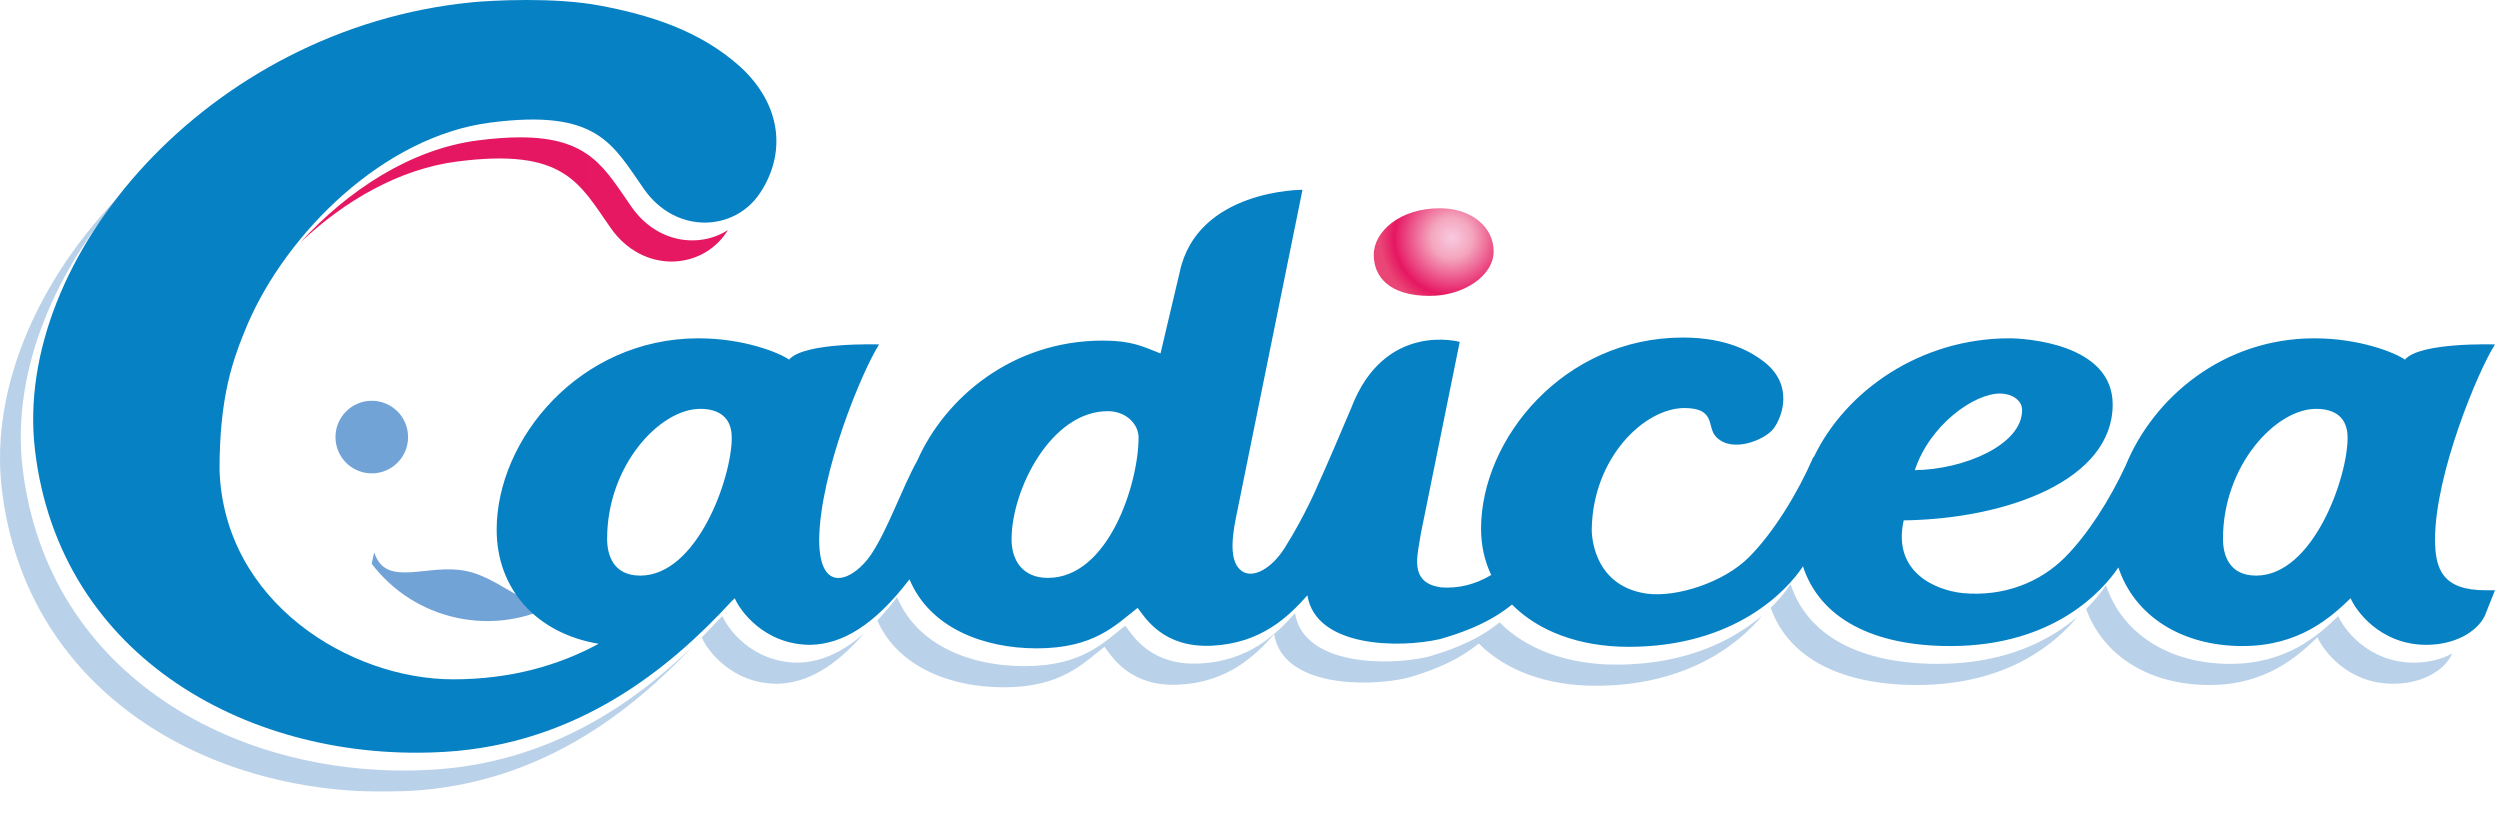
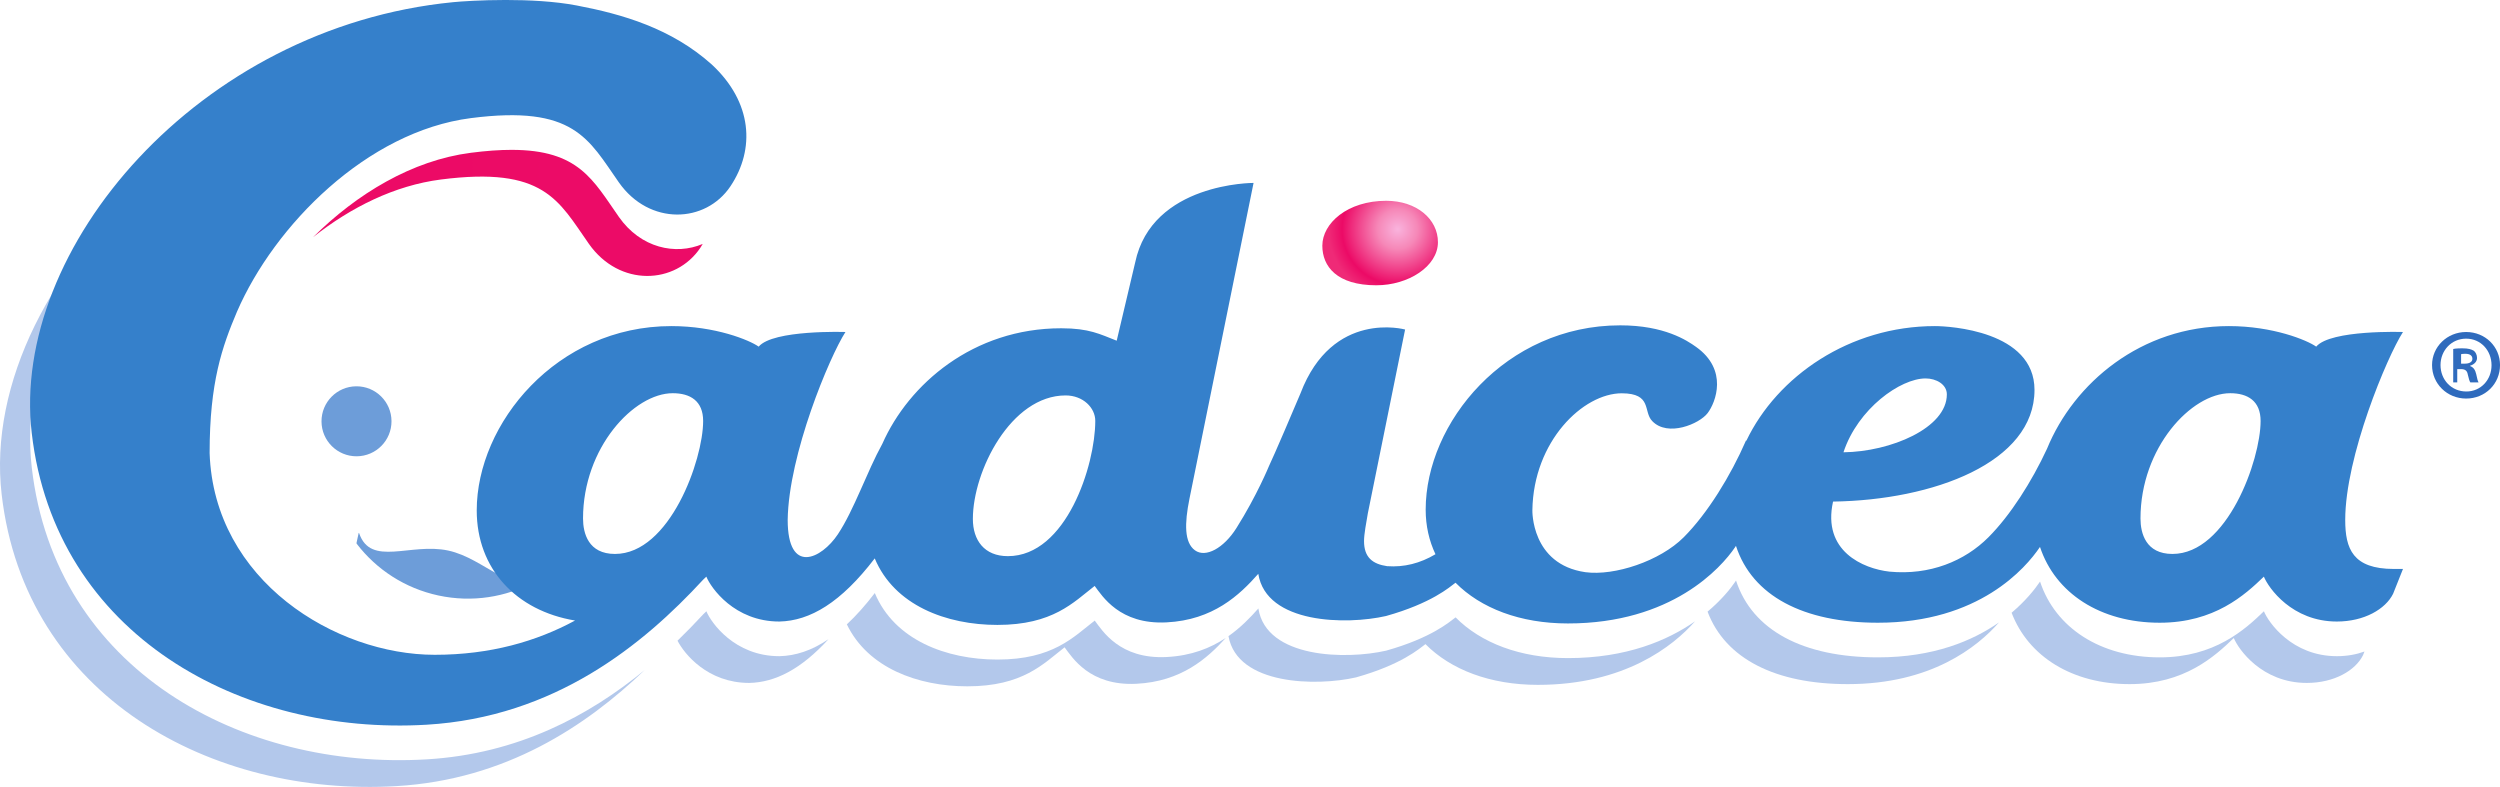
- <svg xmlns="http://www.w3.org/2000/svg" id="svg3004" xml:space="preserve" height="100%" width="100%" version="1.1" viewBox="0 0 400 130">
-   <defs id="defs3008">
-     <linearGradient id="linearGradient3026" gradientUnits="userSpaceOnUse" gradientTransform="matrix(54.71045,0,0,-54.71045,38.47119,75.80566)">
-       <stop id="stop3028" stop-color="#e61762" offset="0" />
-       <stop id="stop3030" stop-color="#f8cae0" offset="0.59" />
-       <stop id="stop3032" stop-color="#e61762" offset="0.802" />
-       <stop id="stop3034" stop-color="#e94675" offset="1" />
+ <svg xmlns="http://www.w3.org/2000/svg" id="svg2" xml:space="preserve" viewBox="0 0 232.39 73.15" version="1.1">
+   <defs id="defs6">
+     <clipPath id="clipPath16" clipPathUnits="userSpaceOnUse">
+       <path id="path18" d="m0,595.28,841.89,0v-595.28h-841.89v595.28z" />
+     </clipPath>
+     <linearGradient id="linearGradient64" gradientUnits="userSpaceOnUse" gradientTransform="matrix(-2.3e-6,53.0829,53.0829,2.3e-6,378.1763,304.8384)">
+       <stop id="stop66" stop-color="#3580cb" offset="0" />
+       <stop id="stop68" stop-color="#2251aa" offset="1" />
    </linearGradient>
-     <clipPath id="clipPath3042" clipPathUnits="userSpaceOnUse">
-       <path id="path3044" d="m0,101.33,319.36,0v-101.33h-319.36v101.33z" />
+     <linearGradient id="linearGradient84" gradientUnits="userSpaceOnUse" gradientTransform="matrix(28.97168,0,0,-28.97168,310.9868,342.4399)">
+       <stop id="stop86" stop-color="#ec0a66" offset="0" />
+       <stop id="stop88" stop-color="#f9b3dd" offset="0.59" />
+       <stop id="stop90" stop-color="#ec0a66" offset="0.802" />
+       <stop id="stop92" stop-color="#ef2a77" offset="1" />
+     </linearGradient>
+     <radialGradient id="radialGradient108" gradientUnits="userSpaceOnUse" cy="0" cx="0" gradientTransform="matrix(-3.910093,-3.351509,-3.351509,3.910093,391.6377,341.2295)" r="1">
+       <stop id="stop110" stop-color="#f9b3dd" offset="0" />
+       <stop id="stop112" stop-color="#f688b8" offset="0.286" />
+       <stop id="stop114" stop-color="#ec0a66" offset="0.802" />
+       <stop id="stop116" stop-color="#ef2a77" offset="1" />
+     </radialGradient>
+     <clipPath id="clipPath124" clipPathUnits="userSpaceOnUse">
+       <path id="path126" d="m0,595.28,841.89,0v-595.28h-841.89v595.28z" />
    </clipPath>
-     <linearGradient id="linearGradient3066" gradientUnits="userSpaceOnUse" gradientTransform="matrix(-4.1e-6,94.79142,94.79142,4.1e-6,161.8008,5.916992)">
-       <stop id="stop3068" stop-color="#0581c4" offset="0" />
-       <stop id="stop3070" stop-color="#1a4f9c" offset="1" />
-     </linearGradient>
-     <radialGradient id="radialGradient3086" gradientUnits="userSpaceOnUse" cy="0" cx="0" gradientTransform="matrix(-6.982608,-5.985094,-5.985094,6.982608,185.8389,70.90137)" r="1">
-       <stop id="stop3088" stop-color="#f8cae0" offset="0" />
-       <stop id="stop3090" stop-color="#f4a6be" offset="0.286" />
-       <stop id="stop3092" stop-color="#e61762" offset="0.802" />
-       <stop id="stop3094" stop-color="#e94675" offset="1" />
-     </radialGradient>
-     <clipPath id="clipPath3102" clipPathUnits="userSpaceOnUse">
-       <path id="path3104" d="m0,101.33,319.36,0v-101.33h-319.36v101.33z" />
-     </clipPath>
-     <clipPath id="clipPath3110" clipPathUnits="userSpaceOnUse">
-       <path id="path3112" d="m0,77.891,313.87,0v-77.891h-313.87v77.891z" />
-     </clipPath>
-     <linearGradient id="linearGradient3118" gradientUnits="userSpaceOnUse" gradientTransform="matrix(88.7041,0,0,-88.7041,0,38.94531)">
-       <stop id="stop3120" stop-color="#397dc0" offset="0" />
-       <stop id="stop3122" stop-color="#1a4f9c" offset="1" />
-     </linearGradient>
-     <linearGradient id="linearGradient3128" gradientUnits="userSpaceOnUse" gradientTransform="matrix(39.25195,0,0,-39.25195,226.6475,20.11133)">
-       <stop id="stop3130" stop-color="#397dc0" offset="0" />
-       <stop id="stop3132" stop-color="#1a4f9c" offset="1" />
-     </linearGradient>
-     <linearGradient id="linearGradient3138" gradientUnits="userSpaceOnUse" gradientTransform="matrix(113.2793,0,0,-113.2793,112.2959,19.13086)">
-       <stop id="stop3140" stop-color="#397dc0" offset="0" />
-       <stop id="stop3142" stop-color="#1a4f9c" offset="1" />
-     </linearGradient>
-     <linearGradient id="linearGradient3148" gradientUnits="userSpaceOnUse" gradientTransform="matrix(46.85156,0,0,-46.85156,267.0205,20.03906)">
-       <stop id="stop3150" stop-color="#397dc0" offset="0" />
-       <stop id="stop3152" stop-color="#1a4f9c" offset="1" />
-     </linearGradient>
-     <linearGradient id="linearGradient3158" gradientUnits="userSpaceOnUse" gradientTransform="matrix(20.78027,0,0,-20.78027,89.81738,18.14551)">
-       <stop id="stop3160" stop-color="#397dc0" offset="0" />
-       <stop id="stop3162" stop-color="#1a4f9c" offset="1" />
-     </linearGradient>
  </defs>
-   <g id="g3012" transform="matrix(1.25,0,0,-1.25,0,126.6675)">
-     <g id="g3014">
-       <g id="g3016">
-         <g id="g3022">
-           <g id="g3024">
-             <path id="path3036" fill="url(#linearGradient3026)" d="M61.178,83.366c-8.618-1.111-16.668-6.407-22.707-13.044,5.652,5.333,12.639,9.383,20.046,10.338,13.743,1.773,15.627-2.771,19.673-8.535,4.046-5.763,11.518-5.45,14.82-0.507,0.059,0.088,0.115,0.179,0.172,0.269-3.731-2.376-9.115-1.639-12.332,2.945-3.441,4.903-5.32,8.923-14.261,8.923-1.57,0-3.358-0.124-5.411-0.389" />
+   <g id="g10" transform="matrix(1.25,0,0,-1.25,-395.9625,435.124)">
+     <g id="g3847" transform="translate(29.06504,-10.17277)">
+       <g id="g12">
+         <g id="g14" clip-path="url(#clipPath16)">
+           <g id="g20" transform="translate(311.6138,326.9277)">
+             <path id="path22" d="M0,0c0.008-1.438,1.18-2.596,2.617-2.588,1.438,0.008,2.596,1.179,2.588,2.617s-1.18,2.596-2.617,2.588c-1.438-0.009-2.596-1.18-2.588-2.617" fill-rule="nonzero" fill="#6d9dd9" />
+           </g>
+           <g id="g24" transform="translate(327.5991,315.792)">
+             <path id="path26" d="m0,0c-1.823-1.957-3.762,0.937-6.567,1.539-2.806,0.602-5.761-1.241-6.621,1.293-0.02,0.004-0.03,0.032-0.034,0.012l-0.158-0.73c-0.008-0.043,0.002-0.051,0.021-0.082,1.454-1.891,3.559-3.297,6.075-3.837,2.513-0.539,5.011-0.121,7.113,1.005,0.03,0.022,0.042,0.025,0.051,0.067l0.156,0.731c0.005,0.019-0.016-0.001-0.036,0.002" fill-rule="nonzero" fill="#6d9dd9" />
+           </g>
+           <g id="g28" transform="translate(374.4517,309.4126)">
+             <path id="path30" d="m0,0c-3.482-0.174-4.773,1.964-5.338,2.711-1.584-1.23-3.11-2.9-7.236-2.9-3.797,0-7.661,1.455-9.118,4.947-0.708-0.926-1.4-1.695-2.079-2.329,1.562-3.243,5.288-4.608,8.957-4.608,4.126,0,5.653,1.67,7.236,2.901,0.564-0.747,1.855-2.886,5.338-2.712,3.334,0.166,5.272,1.886,6.648,3.41-1.135-0.753-2.554-1.328-4.408-1.42" fill-rule="nonzero" fill="#b3c8eb" />
+           </g>
+           <g id="g32" transform="translate(345.6626,309.4751)">
+             <path id="path34" d="M0,0c-3.336,0-5.088,2.505-5.427,3.34-0.075-0.073-0.153-0.148-0.233-0.224-0.6-0.649-1.238-1.308-1.914-1.964,0.498-0.974,2.23-3.141,5.334-3.141,1.92,0.041,3.844,1.01,5.891,3.251-1.238-0.841-2.446-1.236-3.651-1.262" fill-rule="nonzero" fill="#b3c8eb" />
+           </g>
+           <g id="g36" transform="translate(427.3574,309.3872)">
+             <path id="path38" d="M0,0c-5.54,0-9.345,1.994-10.554,5.717-0.024-0.037-0.049-0.075-0.072-0.112-0.352-0.519-1.022-1.344-2.044-2.205,1.324-3.509,5.058-5.39,10.43-5.39,6.193,0,9.636,2.759,11.24,4.587-1.955-1.363-4.861-2.597-9-2.597" fill-rule="nonzero" fill="#b3c8eb" />
+           </g>
+           <g id="g40" transform="translate(461.4883,309.4751)">
+             <path id="path42" d="m0,0c-3.336,0-5.088,2.505-5.428,3.34-1.412-1.363-3.674-3.428-7.744-3.428-4.414,0-7.765,2.193-8.904,5.638-0.006-0.01-0.014-0.022-0.022-0.032-0.365-0.539-1.045-1.401-2.093-2.288,1.24-3.251,4.509-5.308,8.779-5.308,4.07,0,6.332,2.066,7.744,3.429,0.34-0.836,2.092-3.34,5.428-3.34,2.035,0,3.619,0.922,4.183,2.065l0.108,0.271c-0.602-0.219-1.295-0.347-2.051-0.347" fill-rule="nonzero" fill="#b3c8eb" />
+           </g>
+           <g id="g44" transform="translate(404.3052,309.3325)">
+             <path id="path46" d="m0,0c-3.551,0-6.484,1.135-8.356,3.029-0.443-0.331-1.786-1.526-5.169-2.476-2.938-0.673-8.901-0.596-9.498,3.138-0.606-0.684-1.321-1.425-2.222-2.059,0.663-3.662,6.561-3.737,9.479-3.068,3.385,0.949,4.727,2.144,5.169,2.476,1.872-1.894,4.806-3.03,8.357-3.03,6.455,0,10.071,2.886,11.689,4.724-2.031-1.419-5.095-2.734-9.449-2.734" fill-rule="nonzero" fill="#b3c8eb" />
+           </g>
+           <g id="g48" transform="translate(319.4282,301.8022)">
+             <path id="path50" d="m0,0c-13.717-0.813-27.619,6.628-29.36,21.698-0.853,7.376,2.809,15.556,9.327,21.829-7.904-6.458-12.514-15.635-11.568-23.819,1.743-15.07,15.645-22.51,29.361-21.698,8.127,0.481,14.1,4.461,18.459,8.634-4.106-3.375-9.405-6.241-16.219-6.644" fill-rule="nonzero" fill="#b3c8eb" />
          </g>
        </g>
      </g>
-     </g>
-     <g id="g3038">
-       <g id="g3040" clip-path="url(#clipPath3042)">
-         <g id="g3046" transform="translate(42.9409,45.3623)">
-           <path id="path3048" fill-rule="nonzero" fill="#72a3d7" d="m0,0c0.014-2.567,2.107-4.635,4.673-4.621,2.566,0.015,4.635,2.105,4.62,4.673-0.013,2.567-2.106,4.635-4.673,4.62-2.566-0.014-4.634-2.105-4.62-4.672" />
-         </g>
-         <g id="g3050" transform="translate(71.4854,25.4775)">
-           <path id="path3052" fill-rule="nonzero" fill="#72a3d7" d="m0,0c-3.256-3.495-6.718,1.672-11.727,2.748-5.01,1.074-10.288-2.216-11.822,2.308-0.036,0.007-0.055,0.058-0.062,0.022l-0.281-1.304c-0.016-0.076,0.002-0.089,0.036-0.146,2.597-3.377,6.356-5.887,10.848-6.852,4.49-0.963,8.948-0.216,12.702,1.795,0.055,0.039,0.076,0.045,0.091,0.119l0.28,1.305c0.008,0.035-0.03-0.002-0.065,0.005" />
-         </g>
-       </g>
-     </g>
-     <g id="g3054">
-       <g id="g3056">
-         <g id="g3062">
-           <g id="g3064">
-             <path id="path3072" fill="url(#linearGradient3066)" d="M60.422,101.04c-33.846-3.313-58.785-32.743-55.957-57.2,3.11-26.91,27.937-40.198,52.429-38.746,17.011,1.005,28.754,10.597,36.74,19.266,0.143,0.136,0.283,0.268,0.417,0.4,0.605-1.491,3.734-5.964,9.691-5.964,4.091,0.087,8.193,2.525,12.672,8.385,2.602-6.237,9.502-8.835,16.281-8.835,7.37,0,10.095,2.982,12.922,5.179,1.01-1.334,3.315-5.152,9.532-4.841s9.721,3.646,12.198,6.449c1.066-6.669,11.714-6.807,16.96-5.604,6.044,1.696,8.442,3.83,9.231,4.421,3.342-3.381,8.582-5.409,14.922-5.409,13.793,0,20.346,7.389,22.189,10.108,0.044,0.064,0.087,0.133,0.129,0.199,2.161-6.649,8.955-10.209,18.848-10.209,13.449,0,19.647,7.291,21.488,10.01,0.012,0.018,0.025,0.038,0.037,0.057,2.036-6.151,8.018-10.067,15.9-10.067,7.268,0,11.307,3.687,13.831,6.121,0.605-1.491,3.734-5.964,9.691-5.964,3.635,0,6.463,1.647,7.471,3.689l1.312,3.295h-1.211c-5.451,0-6.461,2.668-6.461,6.513,0,8.395,5.552,21.657,7.672,24.952,0,0-9.605,0.329-11.523-1.944-1.213,0.862-5.74,2.729-11.595,2.729-11.655,0-20.589-7.569-24.153-16.288-2.021-4.358-4.865-8.836-7.776-11.754-3.156-3.164-7.796-5.078-13.156-4.564-3.495,0.396-8.943,2.724-7.482,9.301,13.304,0.19,26.752,5.179,26.752,14.831,0,7.846-11.307,8.474-13.225,8.474-11.298,0-20.945-6.642-25.047-15.237-0.023,0.029-0.036,0.046-0.036,0.046-2.04-4.69-5.116-9.687-8.272-12.851-3.157-3.164-9.196-5.161-13.067-4.639-7.234,1.047-7.033,8.236-7.033,8.236,0.137,9.159,6.731,15.521,11.879,15.521,4.073-0.018,2.811-2.437,4.039-3.689,2.051-2.15,6.26-0.384,7.353,1.055,1.095,1.439,2.754,5.753-1.534,8.795-1.214,0.863-4.206,2.862-10.061,2.862-15.245,0-25.844-12.946-25.844-24.483,0-2.142,0.457-4.13,1.301-5.913-2.043-1.214-4.175-1.748-6.43-1.584-1.912,0.285-3.056,1.153-3.056,3.331,0,0.942,0.305,2.512,0.504,3.688l4.949,24.405s-9.648,2.688-13.896-8.483c-3.467-8.196-4.176-9.635-4.176-9.635s-1.606-3.926-4.33-8.252c-1.676-2.664-4.087-3.985-5.507-2.949-1.42,1.035-1.395,3.555-0.733,6.824,0.664,3.27,8.517,41.964,8.517,41.964s-13.502,0.047-15.721-10.565l-2.452-10.387c-2.22,0.864-3.633,1.649-7.369,1.649-11.693,0-20.246-7.419-23.75-15.331-2.069-3.752-3.752-8.788-5.917-12.035-2.164-3.246-6.654-5.449-6.656,1.92,0.127,8.694,5.552,21.657,7.672,24.952,0,0-9.606,0.329-11.524-1.944-1.212,0.862-5.74,2.729-11.594,2.729-15.233,0-25.834-12.946-25.834-24.482,0-7.733,5.223-13.318,13.055-14.618-5.114-2.764-11.24-4.55-18.635-4.55-13.136,0-29.324,9.804-29.894,26.791,0,9.442,1.674,14.137,3.633,18.763,4.996,11.524,17.299,23.938,31.042,25.711,13.744,1.774,15.628-2.77,19.673-8.534,4.046-5.763,11.518-5.451,14.82-0.509s2.918,11.156-2.487,16.167c-5.35,4.792-11.834,6.675-17.93,7.838-2.939,0.561-6.409,0.727-9.432,0.727-3.247,0-5.978-0.191-6.985-0.29m195.57-50.081c1.415,0,2.827-0.785,2.827-2.119,0-4.473-7.471-7.612-13.731-7.689,1.918,5.806,7.572,9.808,10.904,9.808m28.539-18.598c0,9.416,6.766,16.636,11.914,16.636,2.32,0,4.038-1.021,4.038-3.688,0-5.178-4.442-17.657-11.711-17.657-3.534,0-4.241,2.747-4.241,4.709m-206.83,0c0,9.416,6.765,16.636,11.914,16.636,2.321,0,4.038-1.021,4.038-3.688,0-5.178-4.443-17.657-11.712-17.657-3.531,0-4.24,2.747-4.24,4.709m51.769-0.058c0,6.357,5.049,16.399,12.318,16.399,2.322,0,3.938-1.646,3.938-3.372,0-5.885-3.838-17.97-11.612-17.97-3.129,0-4.644,2.118-4.644,4.943" />
+       <g id="g52">
+         <g id="g54">
+           <g id="g60">
+             <g id="g62">
+               <path id="path70" fill="url(#linearGradient64)" d="m321.4,358.11c-18.955-1.858-32.919-18.338-31.336-32.034,1.741-15.069,15.643-22.51,29.36-21.698,9.526,0.564,16.102,5.935,20.574,10.79,0.08,0.076,0.158,0.15,0.234,0.223,0.338-0.835,2.091-3.339,5.427-3.339,2.291,0.048,4.587,1.414,7.096,4.695,1.458-3.493,5.321-4.947,9.118-4.947,4.126,0,5.652,1.67,7.236,2.9,0.566-0.747,1.856-2.886,5.338-2.711,3.481,0.173,5.444,2.042,6.83,3.611,0.598-3.735,6.561-3.811,9.499-3.138,3.384,0.95,4.726,2.145,5.169,2.476,1.872-1.894,4.806-3.029,8.356-3.029,7.724,0,11.393,4.138,12.426,5.66,0.023,0.036,0.049,0.075,0.072,0.111,1.209-3.722,5.015-5.717,10.555-5.717,7.531,0,11.001,4.084,12.033,5.606,0.007,0.01,0.015,0.022,0.021,0.032,1.139-3.445,4.49-5.638,8.904-5.638,4.071,0,6.332,2.065,7.745,3.428,0.34-0.835,2.091-3.339,5.427-3.339,2.035,0,3.619,0.922,4.184,2.065l0.734,1.845h-0.678c-3.052,0-3.617,1.495-3.617,3.648,0,4.701,3.108,12.127,4.295,13.973,0,0-5.378,0.185-6.453-1.089-0.679,0.483-3.215,1.528-6.492,1.528-6.527,0-11.53-4.238-13.526-9.121-1.132-2.44-2.724-4.948-4.355-6.582-1.767-1.772-4.365-2.844-7.367-2.556-1.957,0.223-5.008,1.526-4.19,5.209,7.45,0.106,14.981,2.9,14.981,8.305,0,4.394-6.332,4.745-7.406,4.745-6.326,0-11.728-3.719-14.025-8.532-0.013,0.017-0.022,0.026-0.022,0.026-1.142-2.627-2.864-5.425-4.632-7.197s-5.149-2.89-7.317-2.597c-4.051,0.586-3.938,4.611-3.938,4.611,0.077,5.13,3.768,8.692,6.652,8.692,2.28-0.01,1.573-1.365,2.261-2.066,1.149-1.204,3.506-0.215,4.119,0.592,0.612,0.804,1.541,3.221-0.86,4.924-0.679,0.484-2.355,1.603-5.635,1.603-8.536,0-14.472-7.25-14.472-13.71,0-1.2,0.256-2.312,0.728-3.311-1.143-0.68-2.338-0.98-3.599-0.888-1.072,0.159-1.713,0.646-1.713,1.866,0,0.527,0.172,1.407,0.283,2.064l2.771,13.668s-5.402,1.506-7.781-4.751c-1.942-4.589-2.339-5.396-2.339-5.396s-0.898-2.198-2.425-4.62c-0.939-1.492-2.288-2.232-3.083-1.652s-0.781,1.99-0.411,3.822c0.372,1.83,4.77,23.499,4.77,23.499s-7.562,0.027-8.804-5.916l-1.374-5.817c-1.243,0.483-2.035,0.924-4.126,0.924-6.548,0-11.338-4.155-13.3-8.586-1.159-2.101-2.101-4.922-3.314-6.74s-3.725-3.051-3.727,1.076c0.071,4.869,3.108,12.127,4.296,13.973,0,0-5.38,0.185-6.453-1.089-0.678,0.483-3.213,1.528-6.493,1.528-8.537,0-14.474-7.249-14.474-13.709,0-4.331,2.925-7.458,7.312-8.187-2.864-1.548-6.295-2.548-10.436-2.548-7.356,0-16.421,5.491-16.74,15.004,0,5.287,0.938,7.916,2.033,10.506,2.799,6.455,9.689,13.406,17.386,14.399,7.695,0.993,8.75-1.551,11.015-4.779,2.267-3.227,6.451-3.053,8.3-0.285,1.848,2.767,1.633,6.247-1.393,9.054-2.997,2.683-6.626,3.737-10.041,4.388-1.645,0.315-3.588,0.408-5.281,0.408-1.818,0-3.349-0.107-3.912-0.163m109.5-27.98c0.791,0,1.582-0.44,1.582-1.186,0-2.506-4.184-4.264-7.688-4.307,1.072,3.251,4.24,5.493,6.106,5.493m15.982-10.415c0,5.273,3.789,9.316,6.672,9.316,1.299,0,2.26-0.572,2.26-2.066,0-2.899-2.486-9.887-6.557-9.887-1.98,0-2.375,1.538-2.375,2.637m-115.82,0c0,5.273,3.788,9.316,6.671,9.316,1.3,0,2.261-0.572,2.261-2.066,0-2.899-2.487-9.887-6.557-9.887-1.979,0-2.375,1.538-2.375,2.637m28.99-0.033c0,3.56,2.828,9.184,6.898,9.184,1.3,0,2.205-0.922,2.205-1.889,0-3.296-2.148-10.063-6.502-10.063-1.753,0-2.601,1.186-2.601,2.768" />
+             </g>
          </g>
        </g>
      </g>
-     </g>
-     <g id="g3074">
-       <g id="g3076">
-         <g id="g3082">
-           <g id="g3084">
-             <path id="path3096" fill="url(#radialGradient3086)" d="m175.84,68.715c0-2.746,1.92-5.257,7.17-5.257,4.24,0,8.177,2.511,8.177,5.728,0,3.061-2.828,5.492-6.865,5.492-5.148,0-8.482-2.979-8.482-5.963" />
+       <g id="g72">
+         <g id="g74">
+           <g id="g80">
+             <g id="g82">
+               <path id="path94" fill="url(#linearGradient84)" d="m322.72,346.91c-4.372-0.563-8.481-3.05-11.729-6.273,2.812,2.225,6.07,3.843,9.488,4.284,7.696,0.993,8.751-1.551,11.016-4.779,2.266-3.228,6.451-3.052,8.299-0.285,0.06,0.09,0.113,0.183,0.169,0.275-2.025-0.864-4.613-0.301-6.228,1.999-1.926,2.746-2.979,4.997-7.984,4.997-0.88,0-1.881-0.069-3.031-0.218" />
+             </g>
          </g>
        </g>
      </g>
-     </g>
-     <g id="g3098">
-       <g id="g3100" clip-path="url(#clipPath3102)">
-         <g id="g3106">
-           <g id="g3164">
-             <g id="g3166" opacity="0.35" clip-path="url(#clipPath3110)">
-               <g id="g3168">
-                 <g id="g3170">
-                   <g id="g3172">
-                     <g id="g3174">
-                       <path id="path3176" fill="url(#linearGradient3118)" d="M55.307,2.813c-24.492-1.45-49.318,11.835-52.429,38.747-1.404,12.154,4.049,25.535,14.044,36.331-11.672-11.207-18.229-25.845-16.704-39.037,3.112-26.911,27.937-40.196,52.429-38.747,16.534,0.979,28.09,10.067,36.057,18.536-7.816-7.6-18.618-14.955-33.397-15.83" />
-                     </g>
-                   </g>
-                 </g>
-               </g>
-               <g id="g3178">
-                 <g id="g3180">
-                   <g id="g3182">
-                     <g id="g3184">
-                       <path id="path3186" fill="url(#linearGradient3128)" d="m248.04,16.359c-9.893,0-16.687,3.561-18.848,10.209-0.043-0.066-0.086-0.132-0.13-0.199-0.475-0.701-1.268-1.715-2.415-2.832,2.274-6.437,9.002-9.884,18.735-9.884,11.666,0,17.873,5.488,20.517,8.716-3.408-2.91-9.091-6.01-17.859-6.01" />
-                     </g>
-                   </g>
-                 </g>
-               </g>
-               <g id="g3188">
-                 <g id="g3190">
-                   <g id="g3192">
-                     <g id="g3194">
-                       <path id="path3196" fill="url(#linearGradient3138)" d="m206.87,16.262c-6.338,0-11.58,2.027-14.922,5.41-0.787-0.592-3.189-2.726-9.228-4.422-5.246-1.202-15.895-1.064-16.961,5.604-2.479-2.801-5.981-6.138-12.199-6.45-6.217-0.312-8.521,3.509-9.531,4.842-2.827-2.197-5.553-5.18-12.922-5.18-6.779,0-13.68,2.6-16.281,8.835-0.857-1.122-1.701-2.116-2.532-2.993,2.692-6.026,9.479-8.547,16.153-8.547,7.37,0,10.095,2.982,12.922,5.179,1.01-1.335,3.313-5.153,9.531-4.843,6.218,0.312,9.72,3.649,12.197,6.45,1.068-6.668,11.714-6.805,16.963-5.604,6.041,1.696,8.441,3.83,9.23,4.423,3.34-3.384,8.582-5.411,14.922-5.411,12.211,0,18.746,5.791,21.361,9.006-3.506-3-9.486-6.299-18.703-6.299" />
-                     </g>
-                   </g>
-                 </g>
-               </g>
-               <g id="g3198">
-                 <g id="g3200">
-                   <g id="g3202">
-                     <g id="g3204">
-                       <path id="path3206" fill="url(#linearGradient3148)" d="m308.99,16.518c-5.957,0-9.086,4.471-9.691,5.962-2.524-2.431-6.563-6.121-13.83-6.121-7.883,0-13.865,3.916-15.901,10.067-0.013-0.018-0.025-0.038-0.039-0.057-0.498-0.734-1.316-1.805-2.505-2.973,2.134-5.962,8.042-9.743,15.785-9.743,7.267,0,11.306,3.689,13.83,6.121,0.605-1.491,3.734-5.963,9.691-5.963,3.633,0,6.461,1.647,7.471,3.688l0.074,0.188c-1.312-0.718-2.986-1.169-4.885-1.169" />
-                     </g>
-                   </g>
-                 </g>
-               </g>
-               <g id="g3208">
-                 <g id="g3210">
-                   <g id="g3212">
-                     <g id="g3214">
-                       <path id="path3216" fill="url(#linearGradient3158)" d="m102.16,16.518c-5.956,0-9.086,4.471-9.69,5.962-0.134-0.128-0.274-0.263-0.418-0.398-0.712-0.775-1.456-1.555-2.23-2.337,0.632-1.518,3.758-5.934,9.678-5.934,3.609,0.078,7.226,1.984,11.103,6.454-2.895-2.549-5.671-3.689-8.443-3.747" />
-                     </g>
-                   </g>
-                 </g>
-               </g>
+       <g id="g96">
+         <g id="g98">
+           <g id="g104">
+             <g id="g106">
+               <path id="path118" fill="url(#radialGradient108)" d="m386.04,340c0-1.538,1.077-2.943,4.016-2.943,2.375,0,4.58,1.405,4.58,3.206,0,1.716-1.584,3.077-3.846,3.077-2.882,0-4.75-1.669-4.75-3.34" />
            </g>
+           </g>
+         </g>
+       </g>
+       <g id="g120">
+         <g id="g122" clip-path="url(#clipPath124)">
+           <g id="g128" transform="translate(470.7236,331.2285)">
+             <path id="path130" d="M0,0,0.27,0c0.314,0,0.57,0.105,0.57,0.36,0,0.225-0.166,0.375-0.526,0.375-0.15,0-0.254-0.015-0.314-0.03v-0.705zm-0.016-1.395-0.57,0,0,2.46c-0.044,0.045,0.271,0.075,0.675,0.075,0.465,0,0.676-0.075,0.856-0.18,0.135-0.106,0.24-0.3,0.24-0.54,0-0.27-0.211-0.48-0.511-0.57v-0.03c0.241-0.09,0.375-0.27,0.451-0.6,0.074-0.375,0.12-0.525,0.179-0.615h-0.615c-0.074,0.09-0.119,0.315-0.194,0.6-0.046,0.27-0.196,0.39-0.511,0.39h-0.27v-0.99zm-1.514,1.29c0-1.095,0.809-1.965,1.92-1.965,1.079,0,1.874,0.87,1.874,1.95,0,1.095-0.795,1.98-1.889,1.98-1.096,0-1.905-0.885-1.905-1.965m4.425,0c0-1.395-1.096-2.49-2.52-2.49-1.41,0-2.535,1.095-2.535,2.49,0,1.365,1.125,2.459,2.535,2.459,1.424,0,2.52-1.094,2.52-2.459" fill-rule="nonzero" fill="#2f6bbd" />
          </g>
        </g>
      </g>
    </g>
  </g>
</svg>
